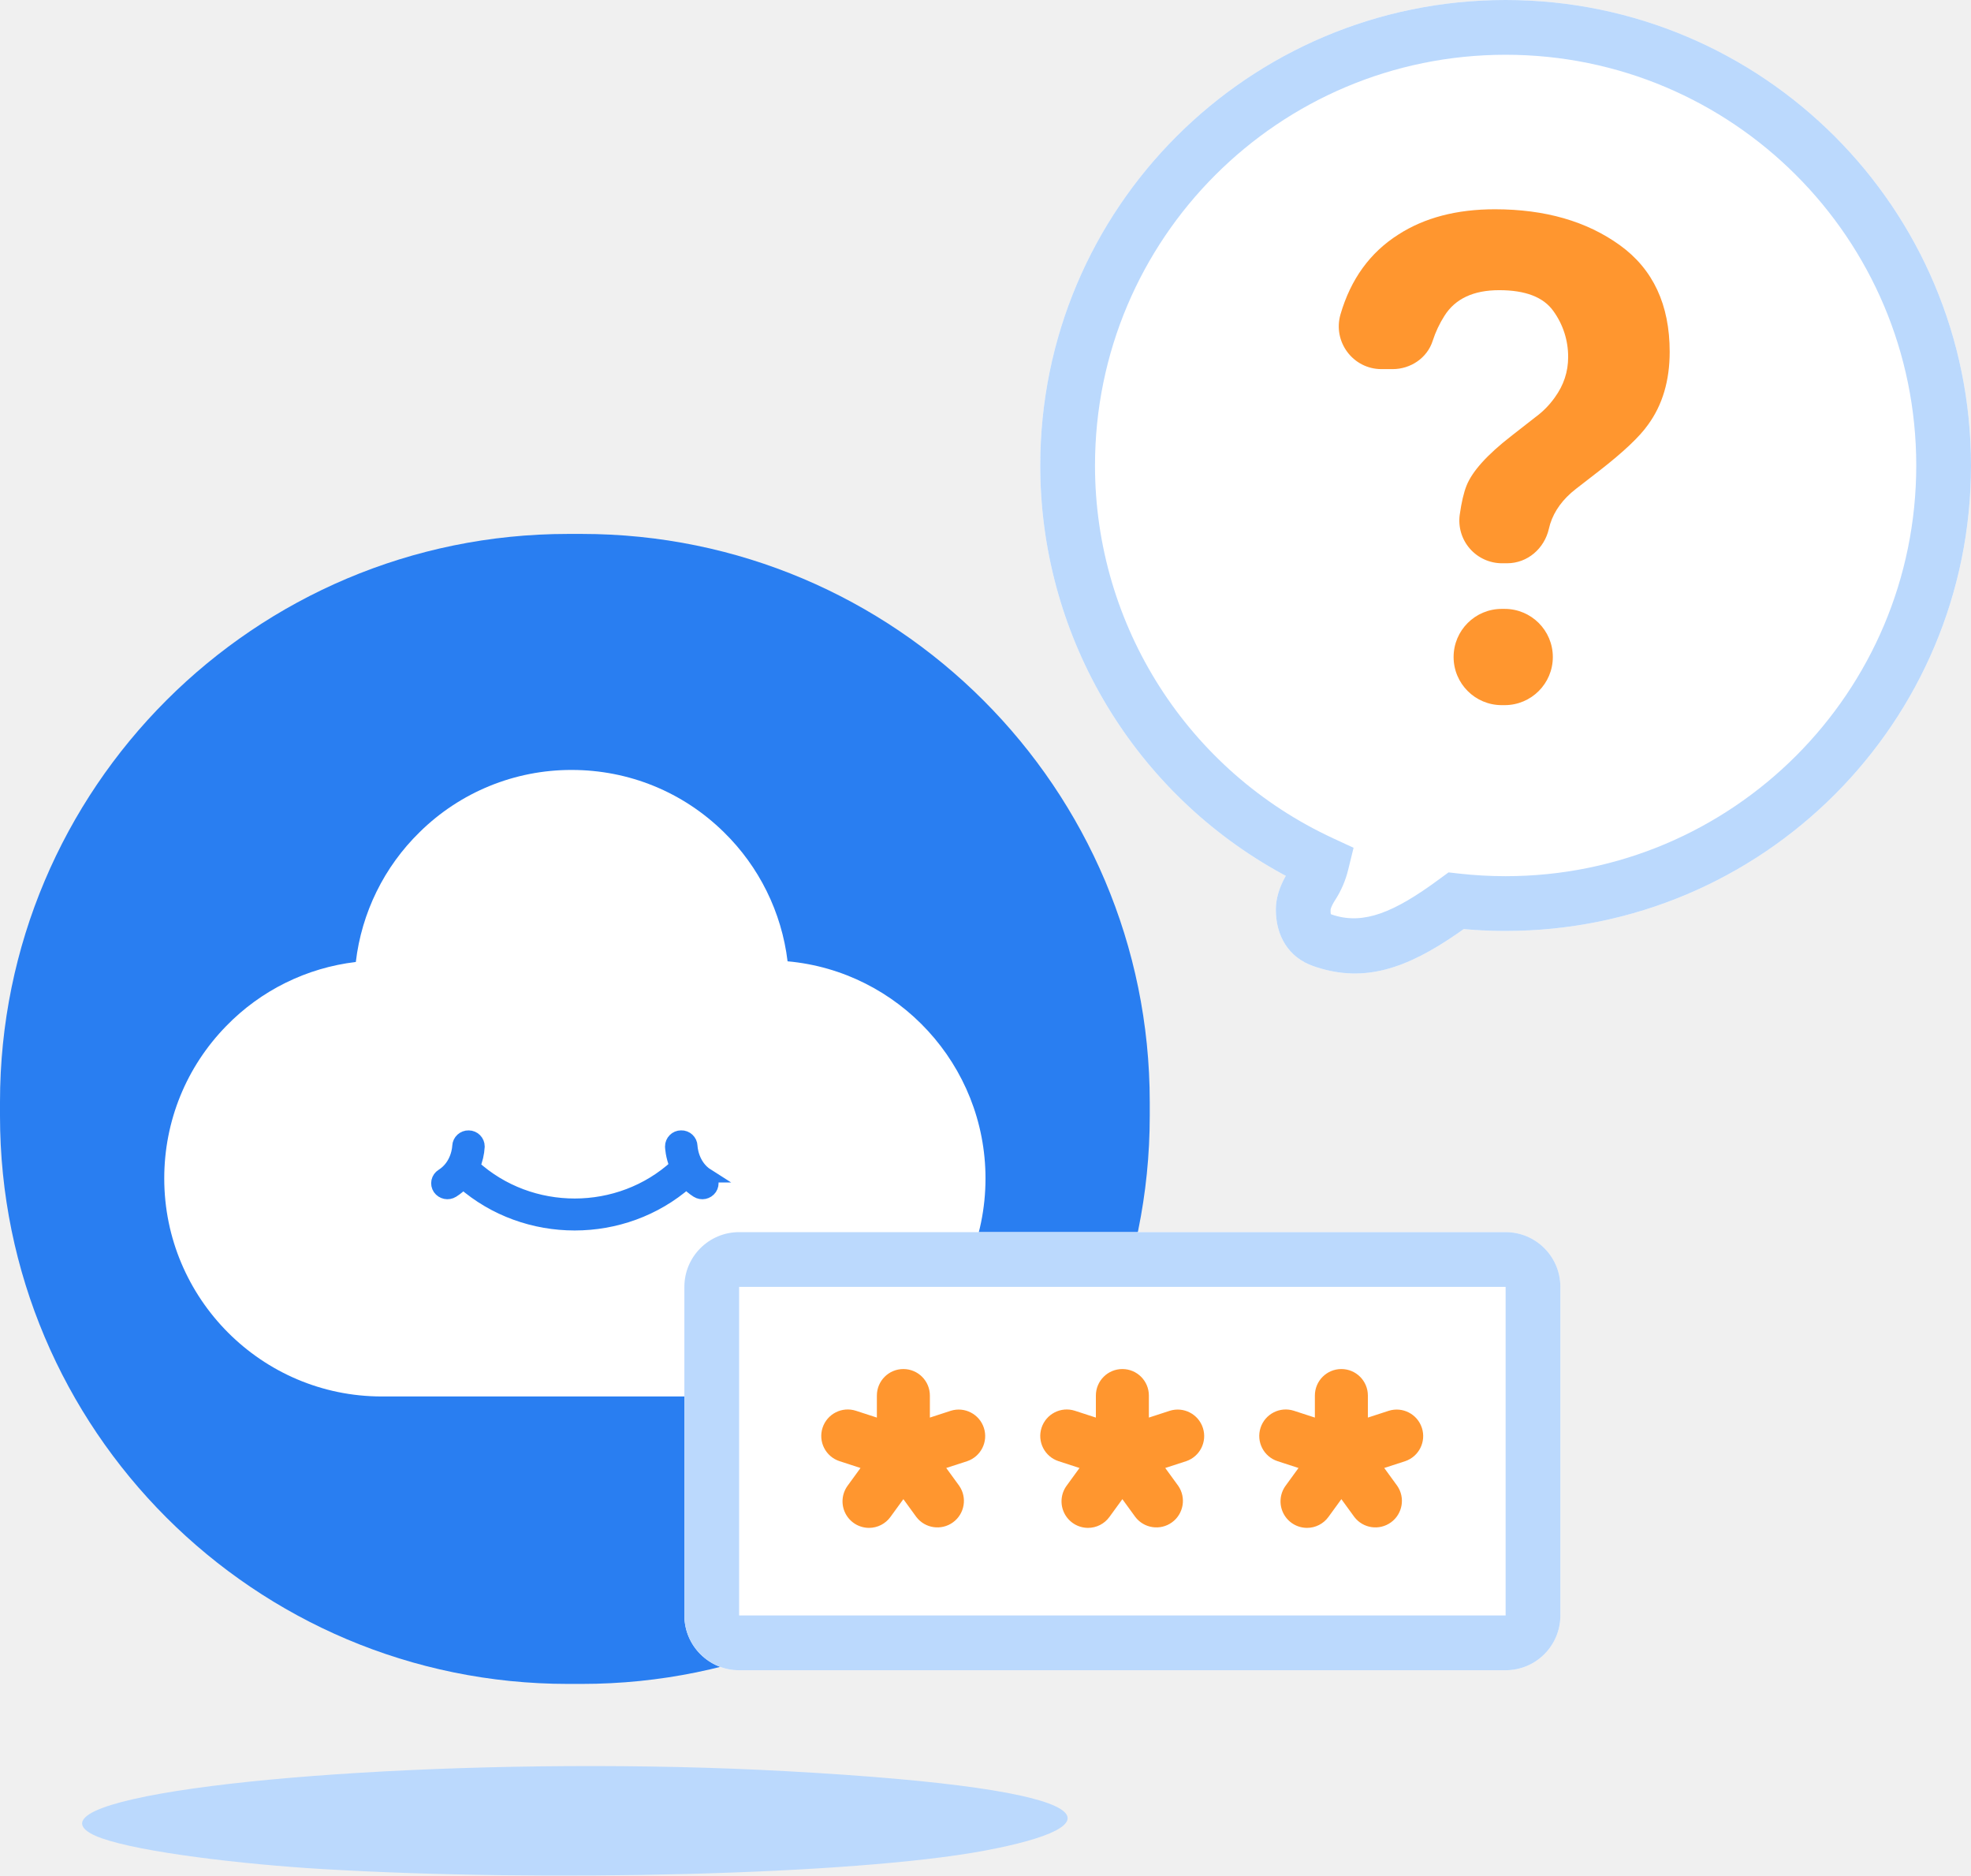
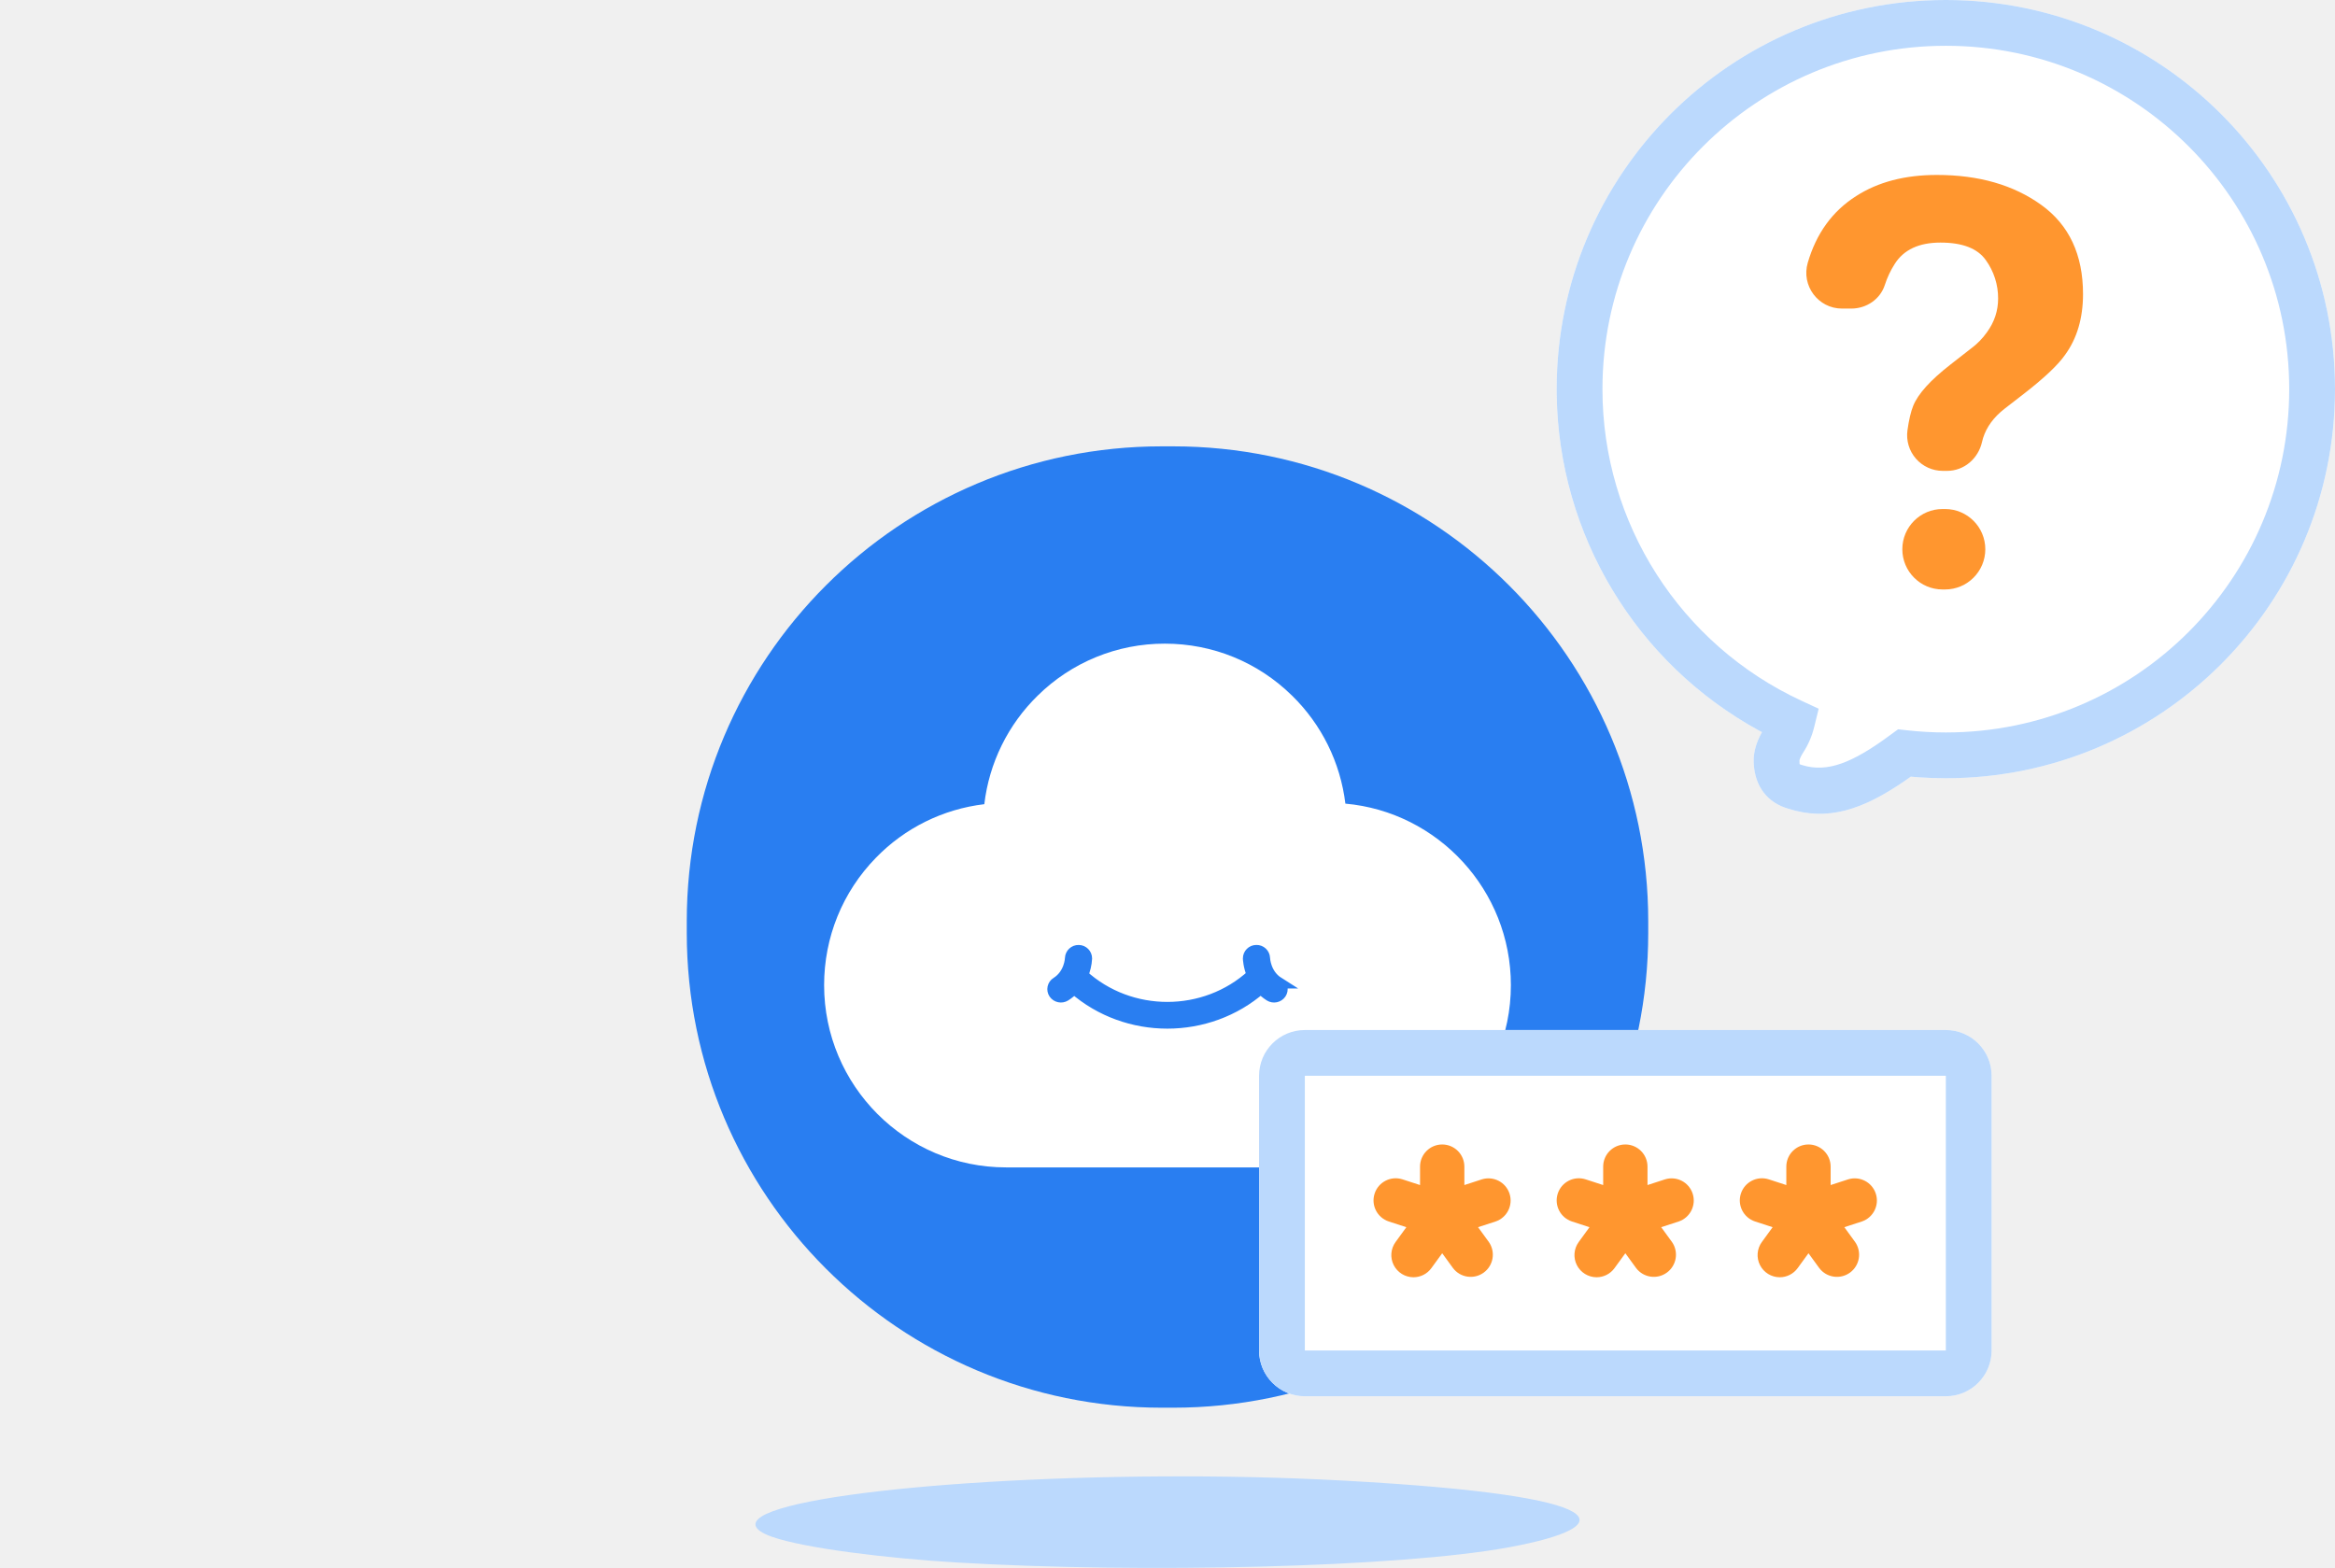
- <svg xmlns="http://www.w3.org/2000/svg" width="144" height="137" viewBox="0 0 144 137">
+ <svg xmlns="http://www.w3.org/2000/svg" width="204" height="137" viewBox="0 0 204 137">
  <g fill="none" fill-rule="evenodd">
-     <path d="M-60 0h204v137H-60z" />
-     <path fill="#BBD9FD" d="M7.429 134.273c2.862 1.018 10.204 1.899 16.12 2.25 16.159.964 38.736.44 48.307-1.33 9.642-1.785 10.07-4.485-14.44-5.821-20.872-1.14-45.235.484-50.445 2.9-1.398.65-1.321 1.37.458 2.001" />
-     <g transform="translate(0 39)">
+     <path d="M0 0h204v137H0z" />
+     <path fill="#BBD9FD" d="M67.429 134.273c2.862 1.018 10.204 1.899 16.12 2.25 16.159.964 38.736.44 48.307-1.33 9.642-1.785 10.07-4.485-14.44-5.821-20.872-1.14-45.235.484-50.445 2.9-1.398.65-1.321 1.37.458 2.001" />
+     <g transform="translate(60 39)">
      <rect width="84" height="84" fill="#297EF1" rx="41.5" />
      <path fill="#FFF" d="M56.113 63.003H27.887C19.125 63.003 12 55.859 12 47.078c0-4.188 1.608-8.143 4.531-11.136a15.78 15.78 0 0 1 9.465-4.675 15.836 15.836 0 0 1 4.664-9.486 15.77 15.77 0 0 1 11.11-4.541c4.177 0 8.124 1.61 11.11 4.54a15.847 15.847 0 0 1 4.66 9.438C65.634 31.945 72 38.781 72 47.08c0 8.78-7.13 15.924-15.889 15.924h.002z" />
      <path fill="#297EF1" stroke="#297EF1" d="M51.689 46.872c-1.168-.738-1.225-2.093-1.228-2.153a.677.677 0 0 0-.7-.653.677.677 0 0 0-.675.678c.003.048.023.685.336 1.435-4.156 3.814-10.687 3.819-14.851.023a4.28 4.28 0 0 0 .342-1.457.677.677 0 0 0-.67-.677.684.684 0 0 0-.704.65c0 .054-.056 1.415-1.227 2.153a.655.655 0 0 0-.2.924.702.702 0 0 0 .95.194c.302-.19.554-.407.765-.637 2.313 2.018 5.235 3.027 8.158 3.027 2.93 0 5.86-1.013 8.177-3.04.212.232.467.454.776.65a.698.698 0 0 0 .95-.196.656.656 0 0 0-.2-.923v.002z" />
    </g>
-     <g transform="translate(50 90)">
+     <g transform="translate(110 90)">
      <rect width="64" height="32" fill="#FFF" rx="4" />
      <path fill="#BBD9FD" fill-rule="nonzero" d="M60 0a4 4 0 0 1 4 4v24a4 4 0 0 1-4 4H4a4 4 0 0 1-4-4V4a4 4 0 0 1 4-4h56zm0 4H4v24h56V4z" />
      <path fill="#FF962F" d="M16 10c1.068 0 1.936.867 1.936 1.936v1.61l1.53-.498a1.936 1.936 0 0 1 1.197 3.682l-1.531.497.946 1.3a1.937 1.937 0 0 1-3.133 2.277l-.945-1.3-.946 1.3a1.93 1.93 0 0 1-1.568.798 1.938 1.938 0 0 1-1.564-3.074l.946-1.3-1.53-.498a1.937 1.937 0 0 1-1.243-2.439 1.937 1.937 0 0 1 2.438-1.243l1.531.498v-1.61C14.064 10.867 14.93 10 16 10zm16 0c1.068 0 1.936.867 1.936 1.936v1.61l1.53-.498a1.936 1.936 0 0 1 1.197 3.682l-1.531.497.946 1.3a1.937 1.937 0 0 1-3.133 2.277l-.945-1.3-.946 1.3a1.93 1.93 0 0 1-1.568.798 1.938 1.938 0 0 1-1.564-3.074l.946-1.3-1.53-.498a1.937 1.937 0 0 1-1.243-2.439 1.937 1.937 0 0 1 2.438-1.243l1.531.498v-1.61C30.064 10.867 30.93 10 32 10zm16 0c1.068 0 1.936.867 1.936 1.936v1.61l1.53-.498a1.936 1.936 0 0 1 1.197 3.682l-1.531.497.946 1.3a1.937 1.937 0 0 1-3.133 2.277l-.945-1.3-.946 1.3a1.93 1.93 0 0 1-1.568.798 1.938 1.938 0 0 1-1.564-3.074l.946-1.3-1.53-.498a1.937 1.937 0 0 1-1.243-2.439 1.937 1.937 0 0 1 2.438-1.243l1.531.498v-1.61C46.064 10.867 46.93 10 48 10z" />
    </g>
-     <path fill="#FFF" fill-rule="nonzero" d="M110 0C91.222 0 76 15.222 76 34l.003.46a33.995 33.995 0 0 0 17.698 29.386l.239.128-.044.078c-.416.752-.684 1.575-.684 2.383 0 1.898.906 3.494 2.735 4.132l.296.098c3.435 1.09 6.456.129 10.23-2.475l.465-.327.748.06c.768.051 1.54.077 2.314.077 18.778 0 34-15.222 34-34S128.778 0 110 0z" />
-     <path fill="#BBD9FD" fill-rule="nonzero" d="M110 0C91.222 0 76 15.222 76 34l.003.46a33.995 33.995 0 0 0 17.698 29.386l.239.128-.044.078c-.416.752-.684 1.575-.684 2.383 0 1.898.906 3.494 2.735 4.132l.296.098c3.435 1.09 6.456.129 10.23-2.475l.465-.327.748.06c.768.051 1.54.077 2.314.077 18.778 0 34-15.222 34-34S128.778 0 110 0zm0 4c16.569 0 30 13.431 30 30 0 16.569-13.431 30-30 30-1.141 0-2.274-.064-3.396-.19l-.774-.087-.714.521c-3.297 2.432-5.473 3.275-7.641 2.615l-.21-.069c-.049-.017-.053-.023-.053-.355 0-.048.093-.292.236-.535l.063-.103c.471-.721.789-1.462.988-2.274l.392-1.598-1.494-.692A30.001 30.001 0 0 1 80 34c0-16.569 13.431-30 30-30z" />
-     <path fill="#FF962F" d="M110.105 41.143c1.494 0 2.729-1.073 3.058-2.53a4.13 4.13 0 0 1 .09-.34c.309-.973.933-1.824 1.874-2.555l1.727-1.338c1.752-1.362 2.935-2.48 3.551-3.356 1.055-1.444 1.581-3.22 1.581-5.327 0-3.439-1.212-6.034-3.636-7.784-2.425-1.752-5.47-2.627-9.134-2.627-2.79 0-5.141.615-7.055 1.848-2.07 1.316-3.477 3.259-4.225 5.828-.581 1.997.913 4 2.992 4h.815c1.317 0 2.531-.815 2.93-2.071a7.878 7.878 0 0 1 .857-1.821c.787-1.25 2.12-1.874 4.002-1.874 1.913 0 3.23.506 3.953 1.52a5.682 5.682 0 0 1 1.083 3.37c0 1.07-.326 2.051-.974 2.943a6.228 6.228 0 0 1-1.41 1.435l-1.776 1.387c-1.752 1.362-2.839 2.566-3.26 3.612-.206.51-.372 1.222-.501 2.136a3.118 3.118 0 0 0 3.086 3.544h.372zm3.344 6.848a3.516 3.516 0 0 0-3.515-3.515h-.22a3.515 3.515 0 1 0 0 7.03h.22a3.516 3.516 0 0 0 3.515-3.515z" />
+     <path fill="#FFF" fill-rule="nonzero" d="M170 0c-18.778 0-34 15.222-34 34l.003.46a33.995 33.995 0 0 0 17.698 29.386l.239.128-.044.078c-.416.752-.684 1.575-.684 2.383 0 1.898.906 3.494 2.735 4.132l.296.098c3.435 1.09 6.456.129 10.23-2.475l.465-.327.748.06c.768.051 1.54.077 2.314.077 18.778 0 34-15.222 34-34S188.778 0 170 0z" />
+     <path fill="#BBD9FD" fill-rule="nonzero" d="M170 0c-18.778 0-34 15.222-34 34l.003.46a33.995 33.995 0 0 0 17.698 29.386l.239.128-.044.078c-.416.752-.684 1.575-.684 2.383 0 1.898.906 3.494 2.735 4.132l.296.098c3.435 1.09 6.456.129 10.23-2.475l.465-.327.748.06c.768.051 1.54.077 2.314.077 18.778 0 34-15.222 34-34S188.778 0 170 0zm0 4c16.569 0 30 13.431 30 30 0 16.569-13.431 30-30 30-1.141 0-2.274-.064-3.396-.19l-.774-.087-.714.521c-3.297 2.432-5.473 3.275-7.641 2.615l-.21-.069c-.049-.017-.053-.023-.053-.355 0-.048.093-.292.236-.535l.063-.103c.471-.721.789-1.462.988-2.274l.392-1.598-1.494-.692A30.001 30.001 0 0 1 140 34c0-16.569 13.431-30 30-30z" />
+     <path fill="#FF962F" d="M170.105 41.143c1.494 0 2.729-1.073 3.058-2.53a4.13 4.13 0 0 1 .09-.34c.309-.973.933-1.824 1.874-2.555l1.727-1.338c1.752-1.362 2.935-2.48 3.551-3.356 1.055-1.444 1.581-3.22 1.581-5.327 0-3.439-1.212-6.034-3.636-7.784-2.425-1.752-5.47-2.627-9.134-2.627-2.79 0-5.141.615-7.055 1.848-2.07 1.316-3.477 3.259-4.225 5.828-.581 1.997.913 4 2.992 4h.815c1.317 0 2.531-.815 2.93-2.071a7.878 7.878 0 0 1 .857-1.821c.787-1.25 2.12-1.874 4.002-1.874 1.913 0 3.23.506 3.953 1.52a5.682 5.682 0 0 1 1.083 3.37c0 1.07-.326 2.051-.974 2.943a6.228 6.228 0 0 1-1.41 1.435l-1.776 1.387c-1.752 1.362-2.839 2.566-3.26 3.612-.206.51-.372 1.222-.501 2.136a3.118 3.118 0 0 0 3.086 3.544h.372zm3.344 6.848a3.516 3.516 0 0 0-3.515-3.515h-.22a3.515 3.515 0 1 0 0 7.03h.22a3.516 3.516 0 0 0 3.515-3.515z" />
  </g>
</svg>
